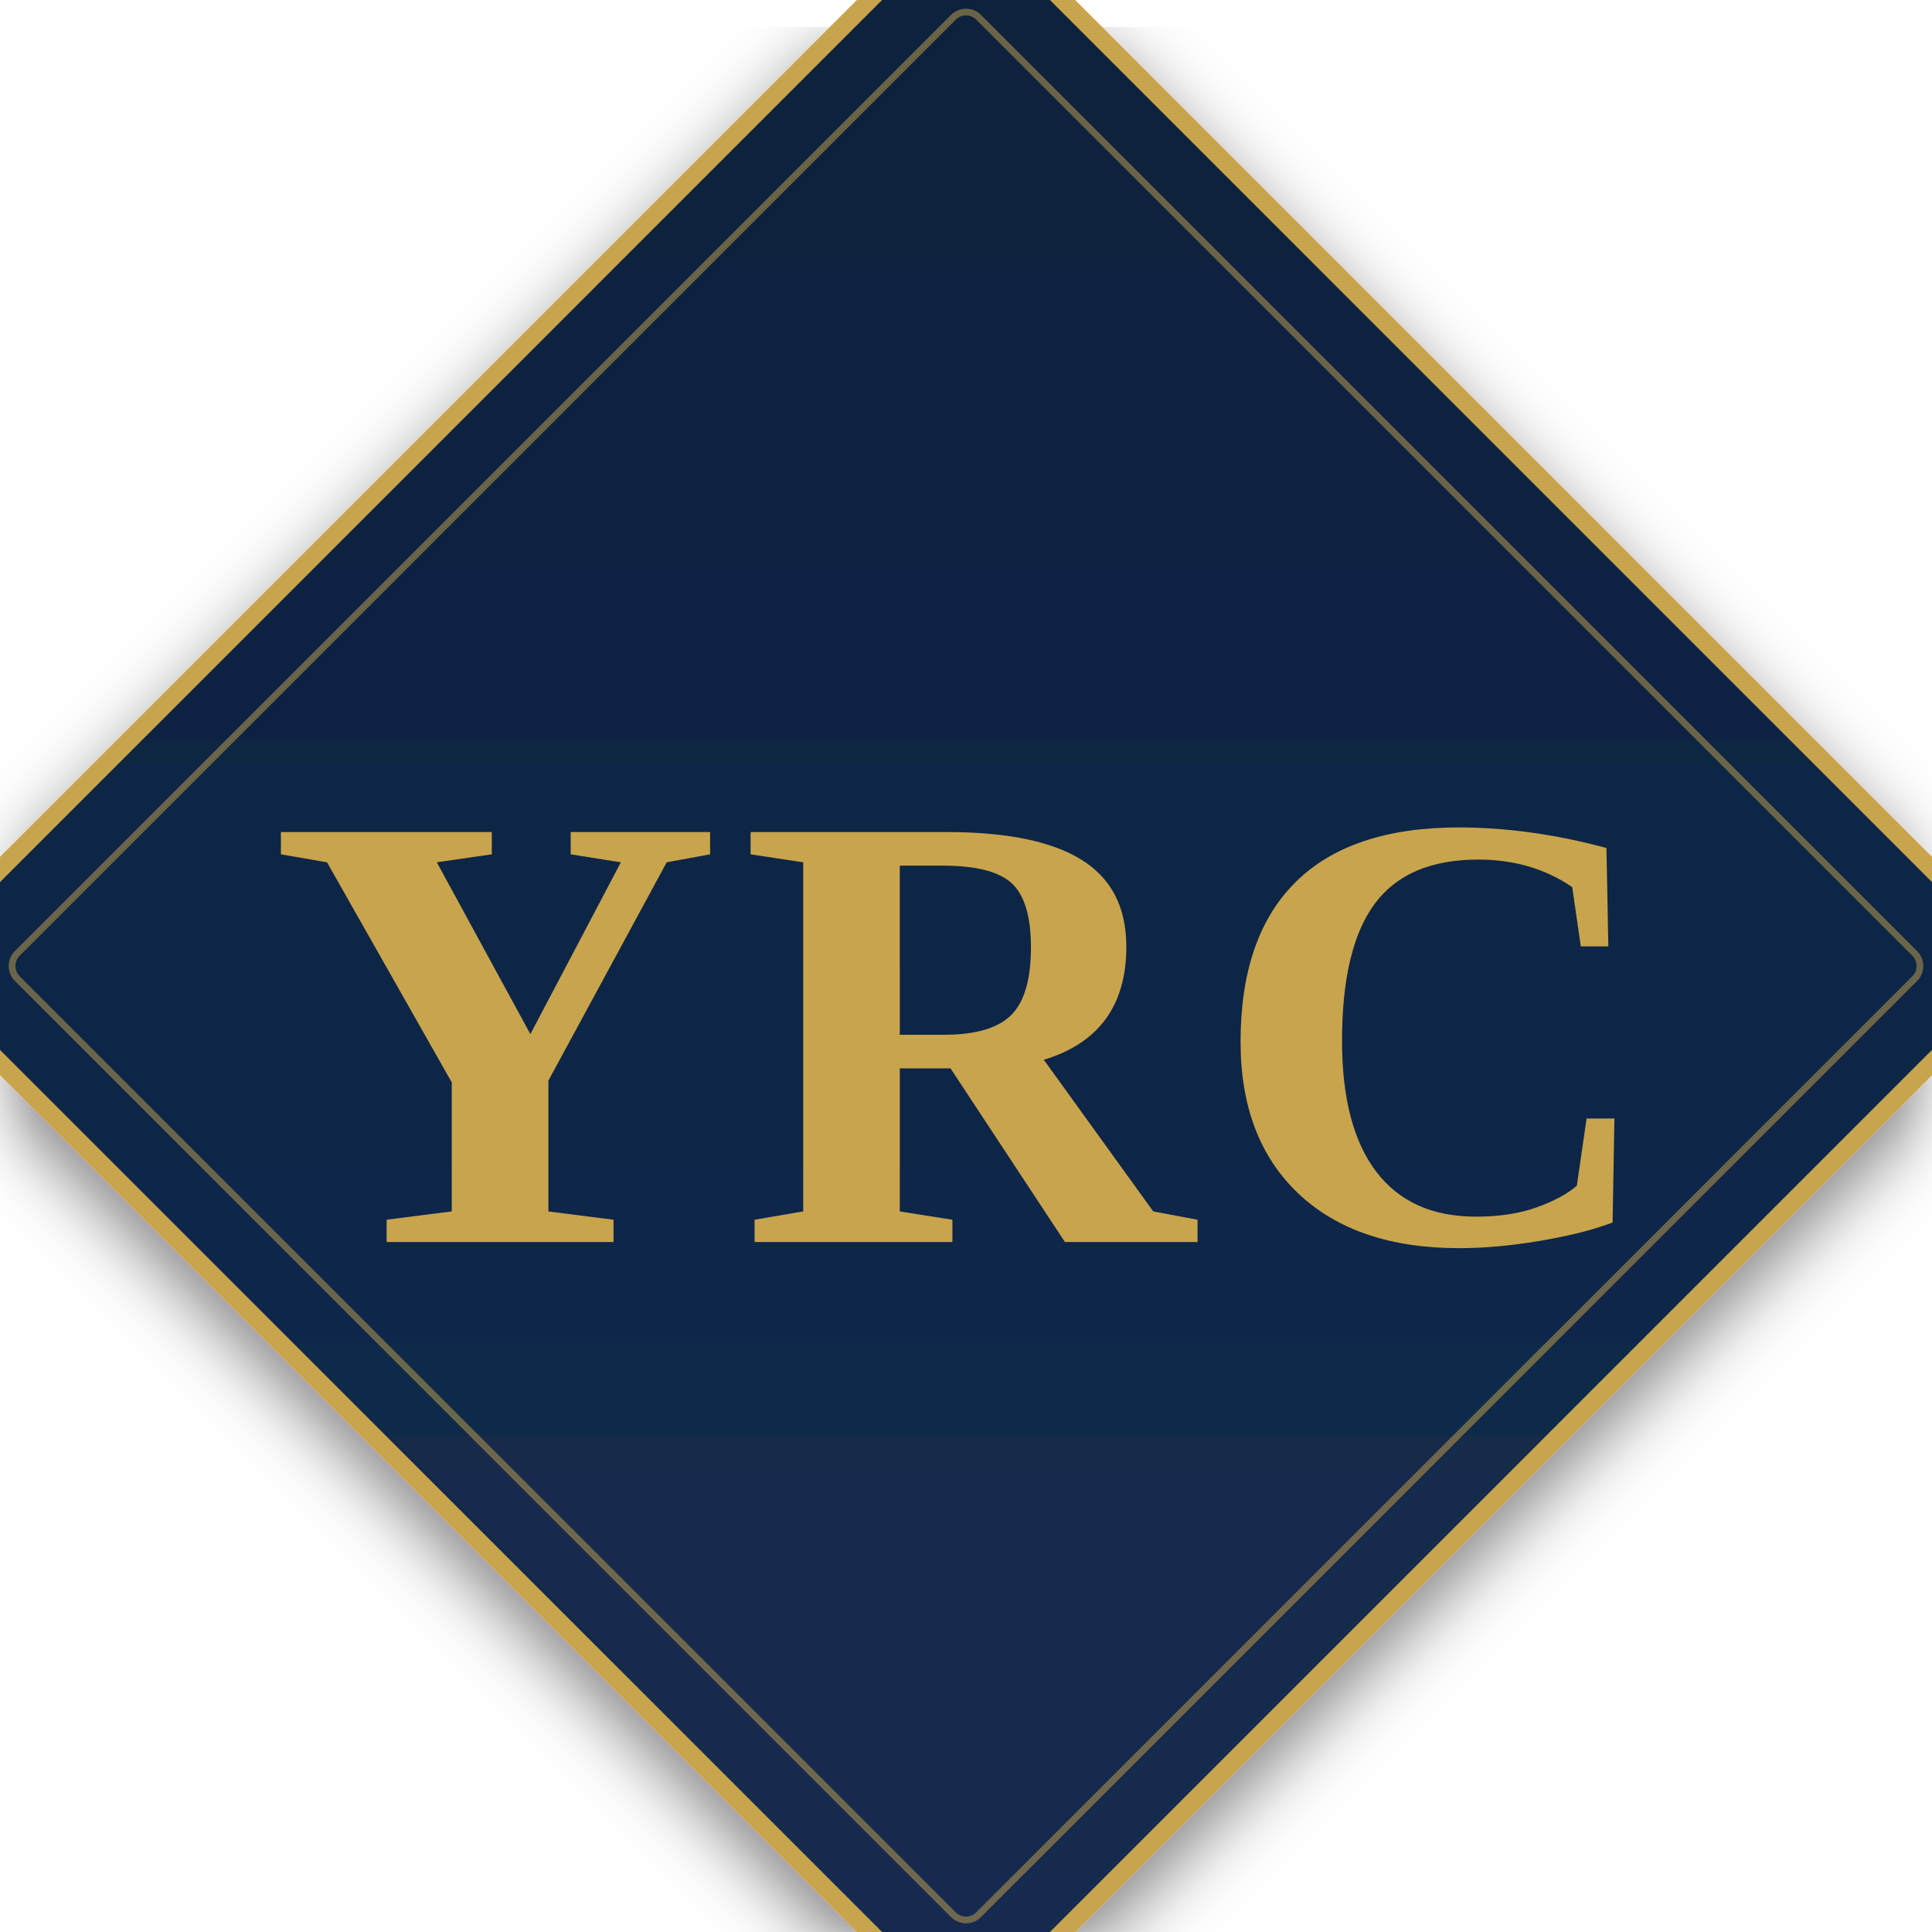
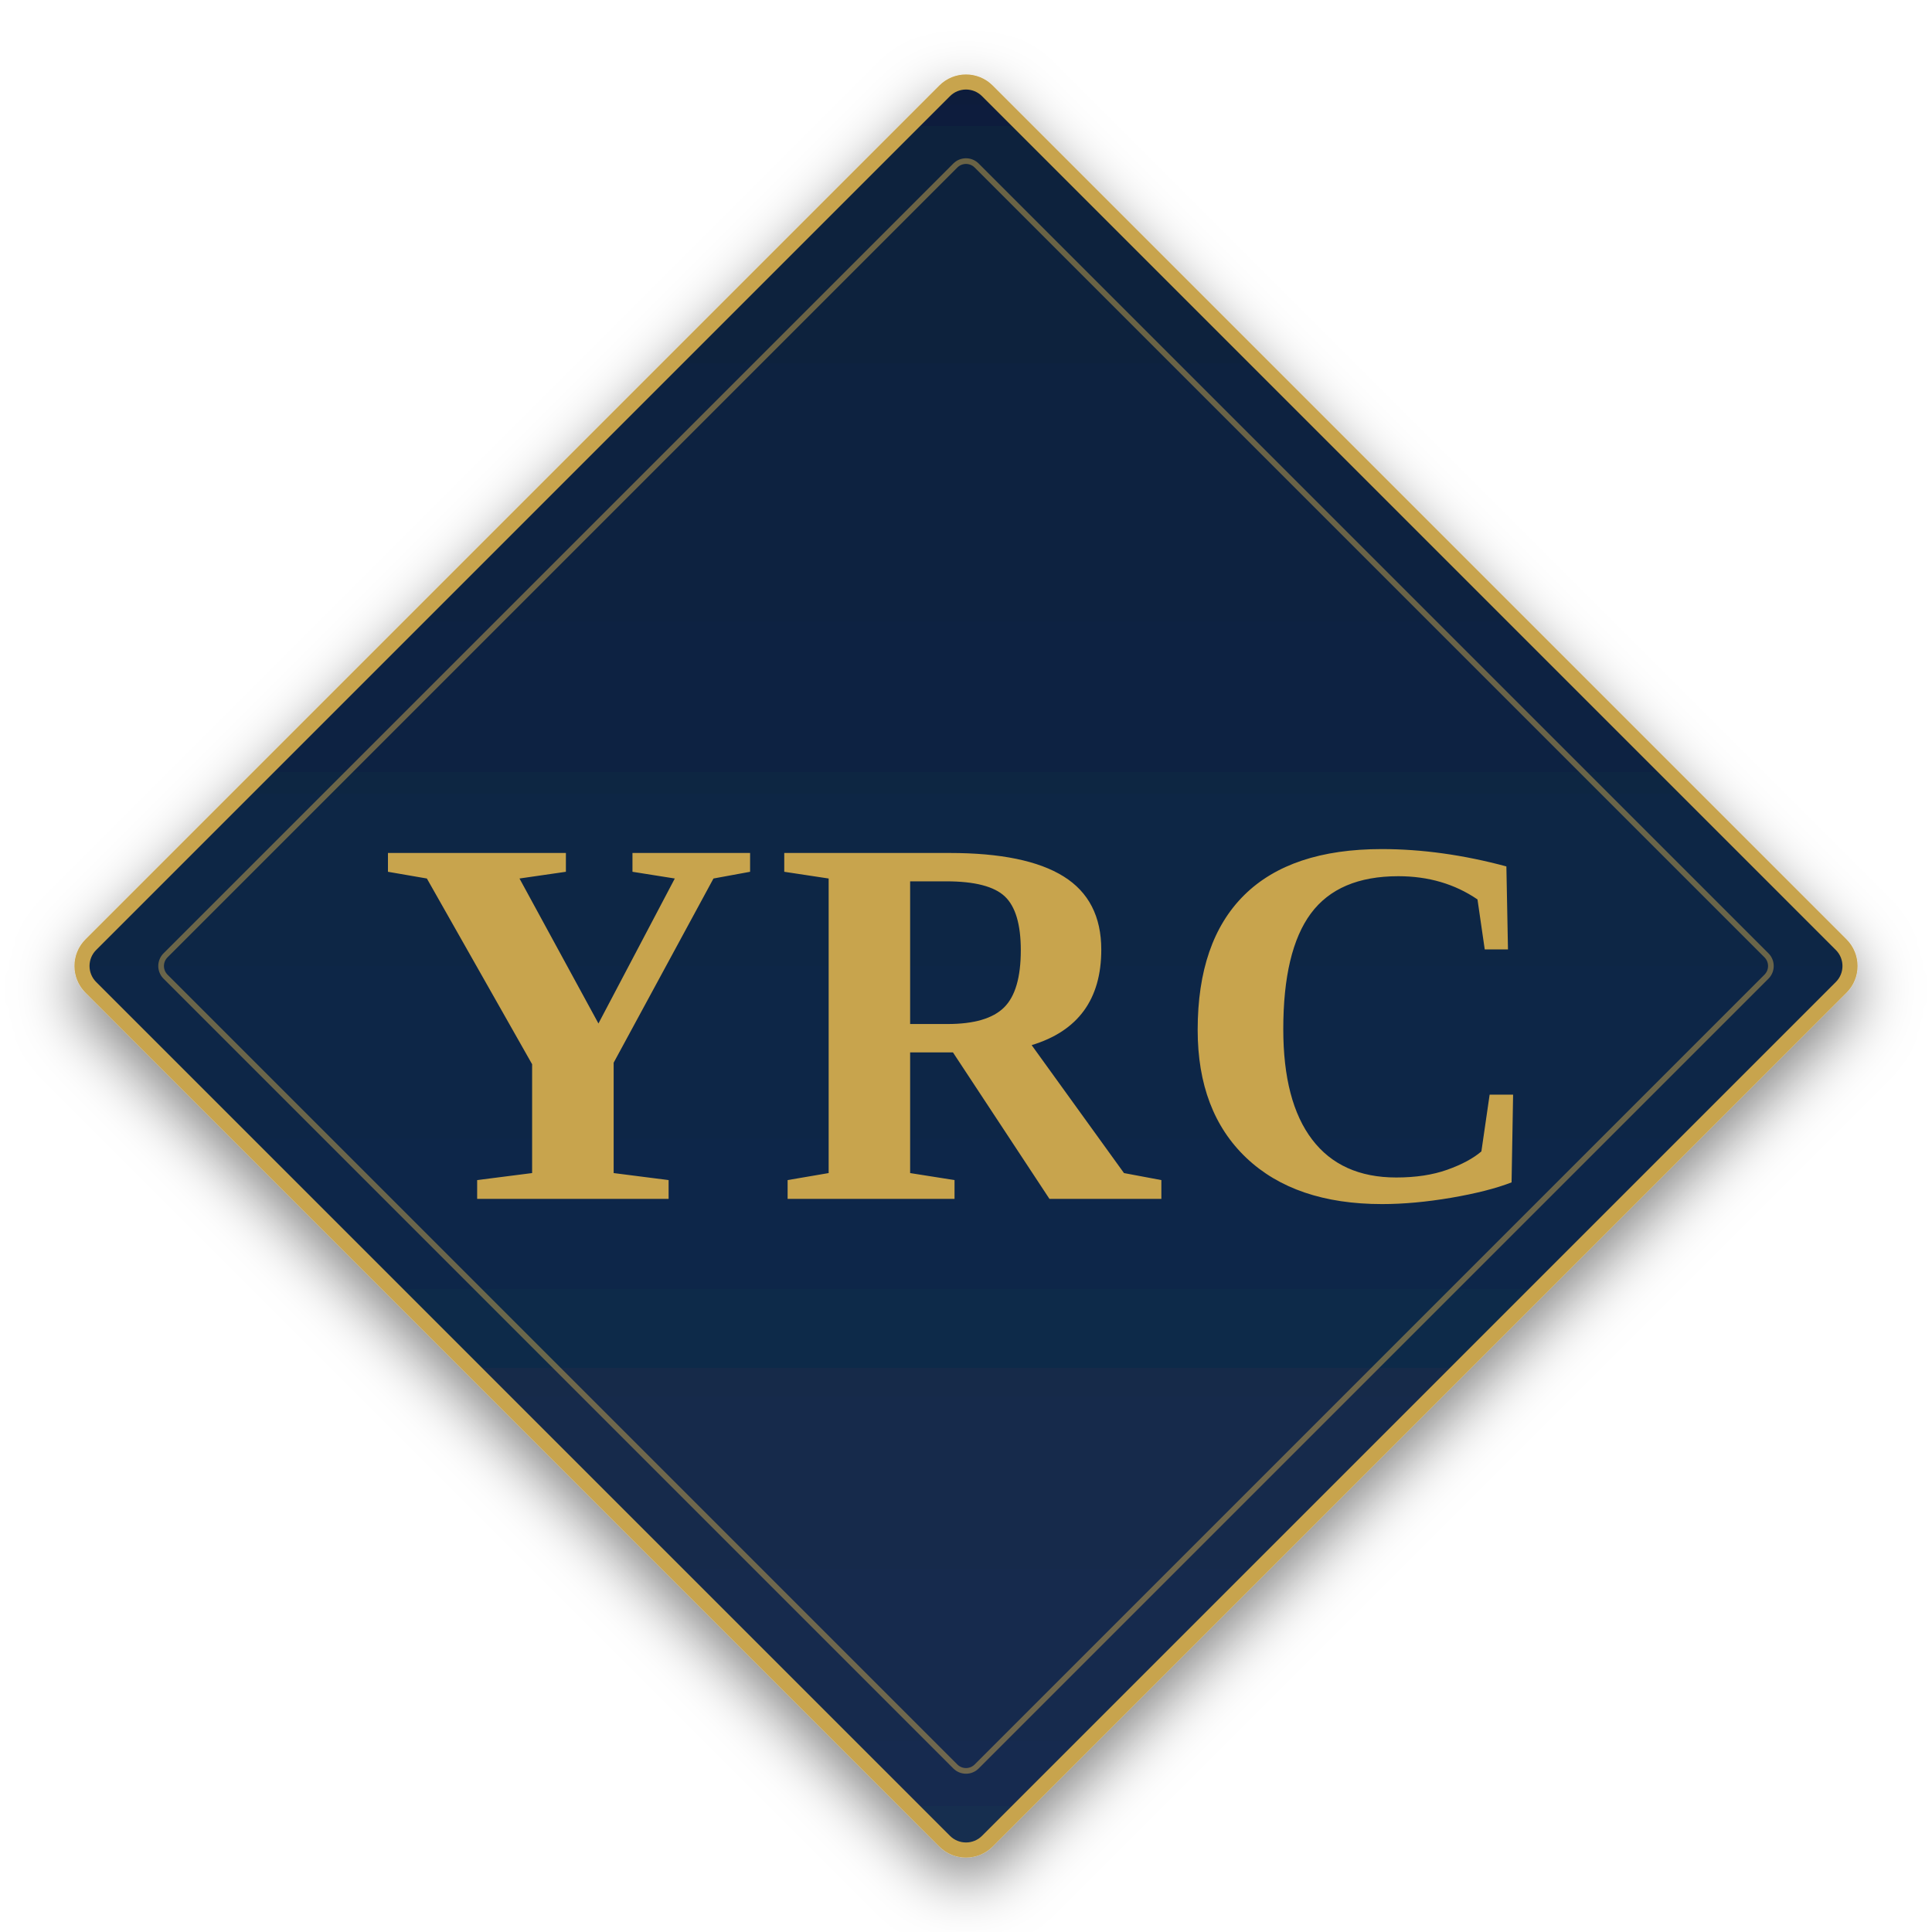
- <svg xmlns="http://www.w3.org/2000/svg" viewBox="40 40 432 432">
+ <svg xmlns="http://www.w3.org/2000/svg" viewBox="0 0 512 512">
  <defs>
    <linearGradient id="navyGrad" x1="0%" y1="0%" x2="100%" y2="100%">
      <stop offset="0%" style="stop-color:#0B1F3B;stop-opacity:1" />
      <stop offset="100%" style="stop-color:#142D50;stop-opacity:1" />
    </linearGradient>
    <filter id="shadow" x="-20%" y="-20%" width="140%" height="140%">
      <feDropShadow dx="0" dy="6" stdDeviation="8" flood-color="#000000" flood-opacity="0.5" />
    </filter>
  </defs>
  <g filter="url(#shadow)">
    <rect x="88" y="88" width="336" height="336" rx="8" ry="8" transform="rotate(45 256 256)" fill="url(#navyGrad)" stroke="#C8A44D" stroke-width="4" />
  </g>
  <rect x="104" y="104" width="304" height="304" rx="4" ry="4" transform="rotate(45 256 256)" fill="none" stroke="#C8A44D" stroke-width="1.5" opacity="0.5" />
  <text x="256" y="278" dominant-baseline="middle" text-anchor="middle" font-family="'Times New Roman', Georgia, serif" font-weight="bold" font-size="140" fill="#C8A44D" letter-spacing="4" style="text-shadow: 2px 2px 6px rgba(0,0,0,0.4);">YRC</text>
</svg>
